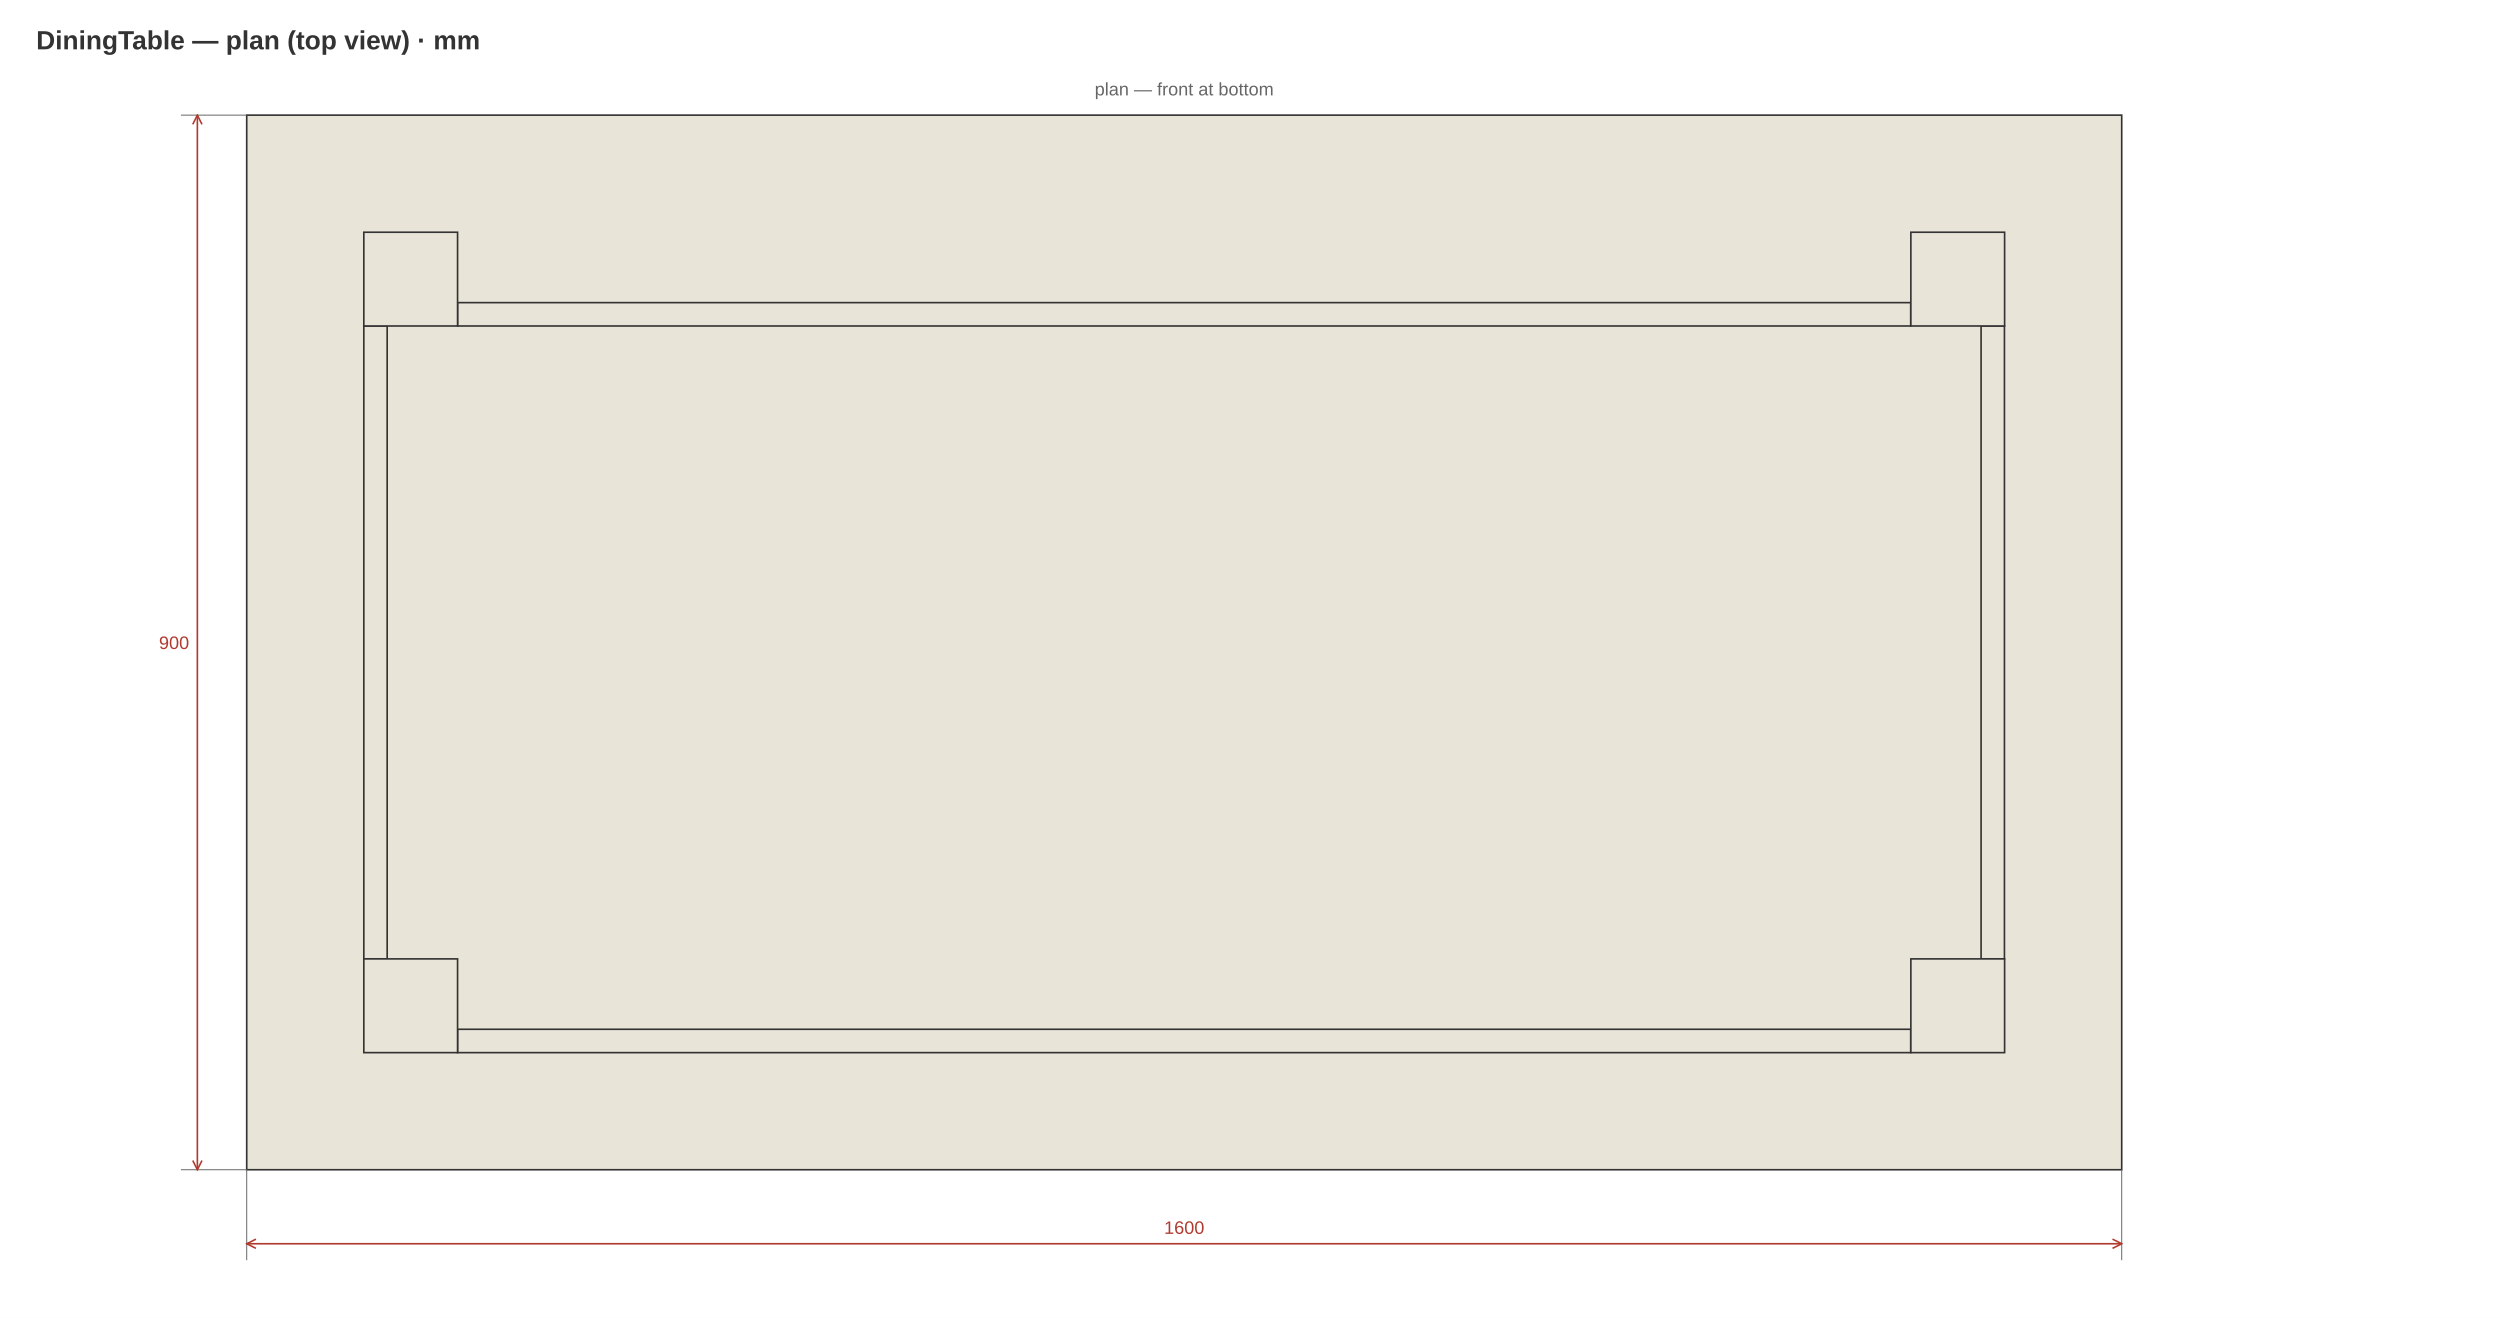
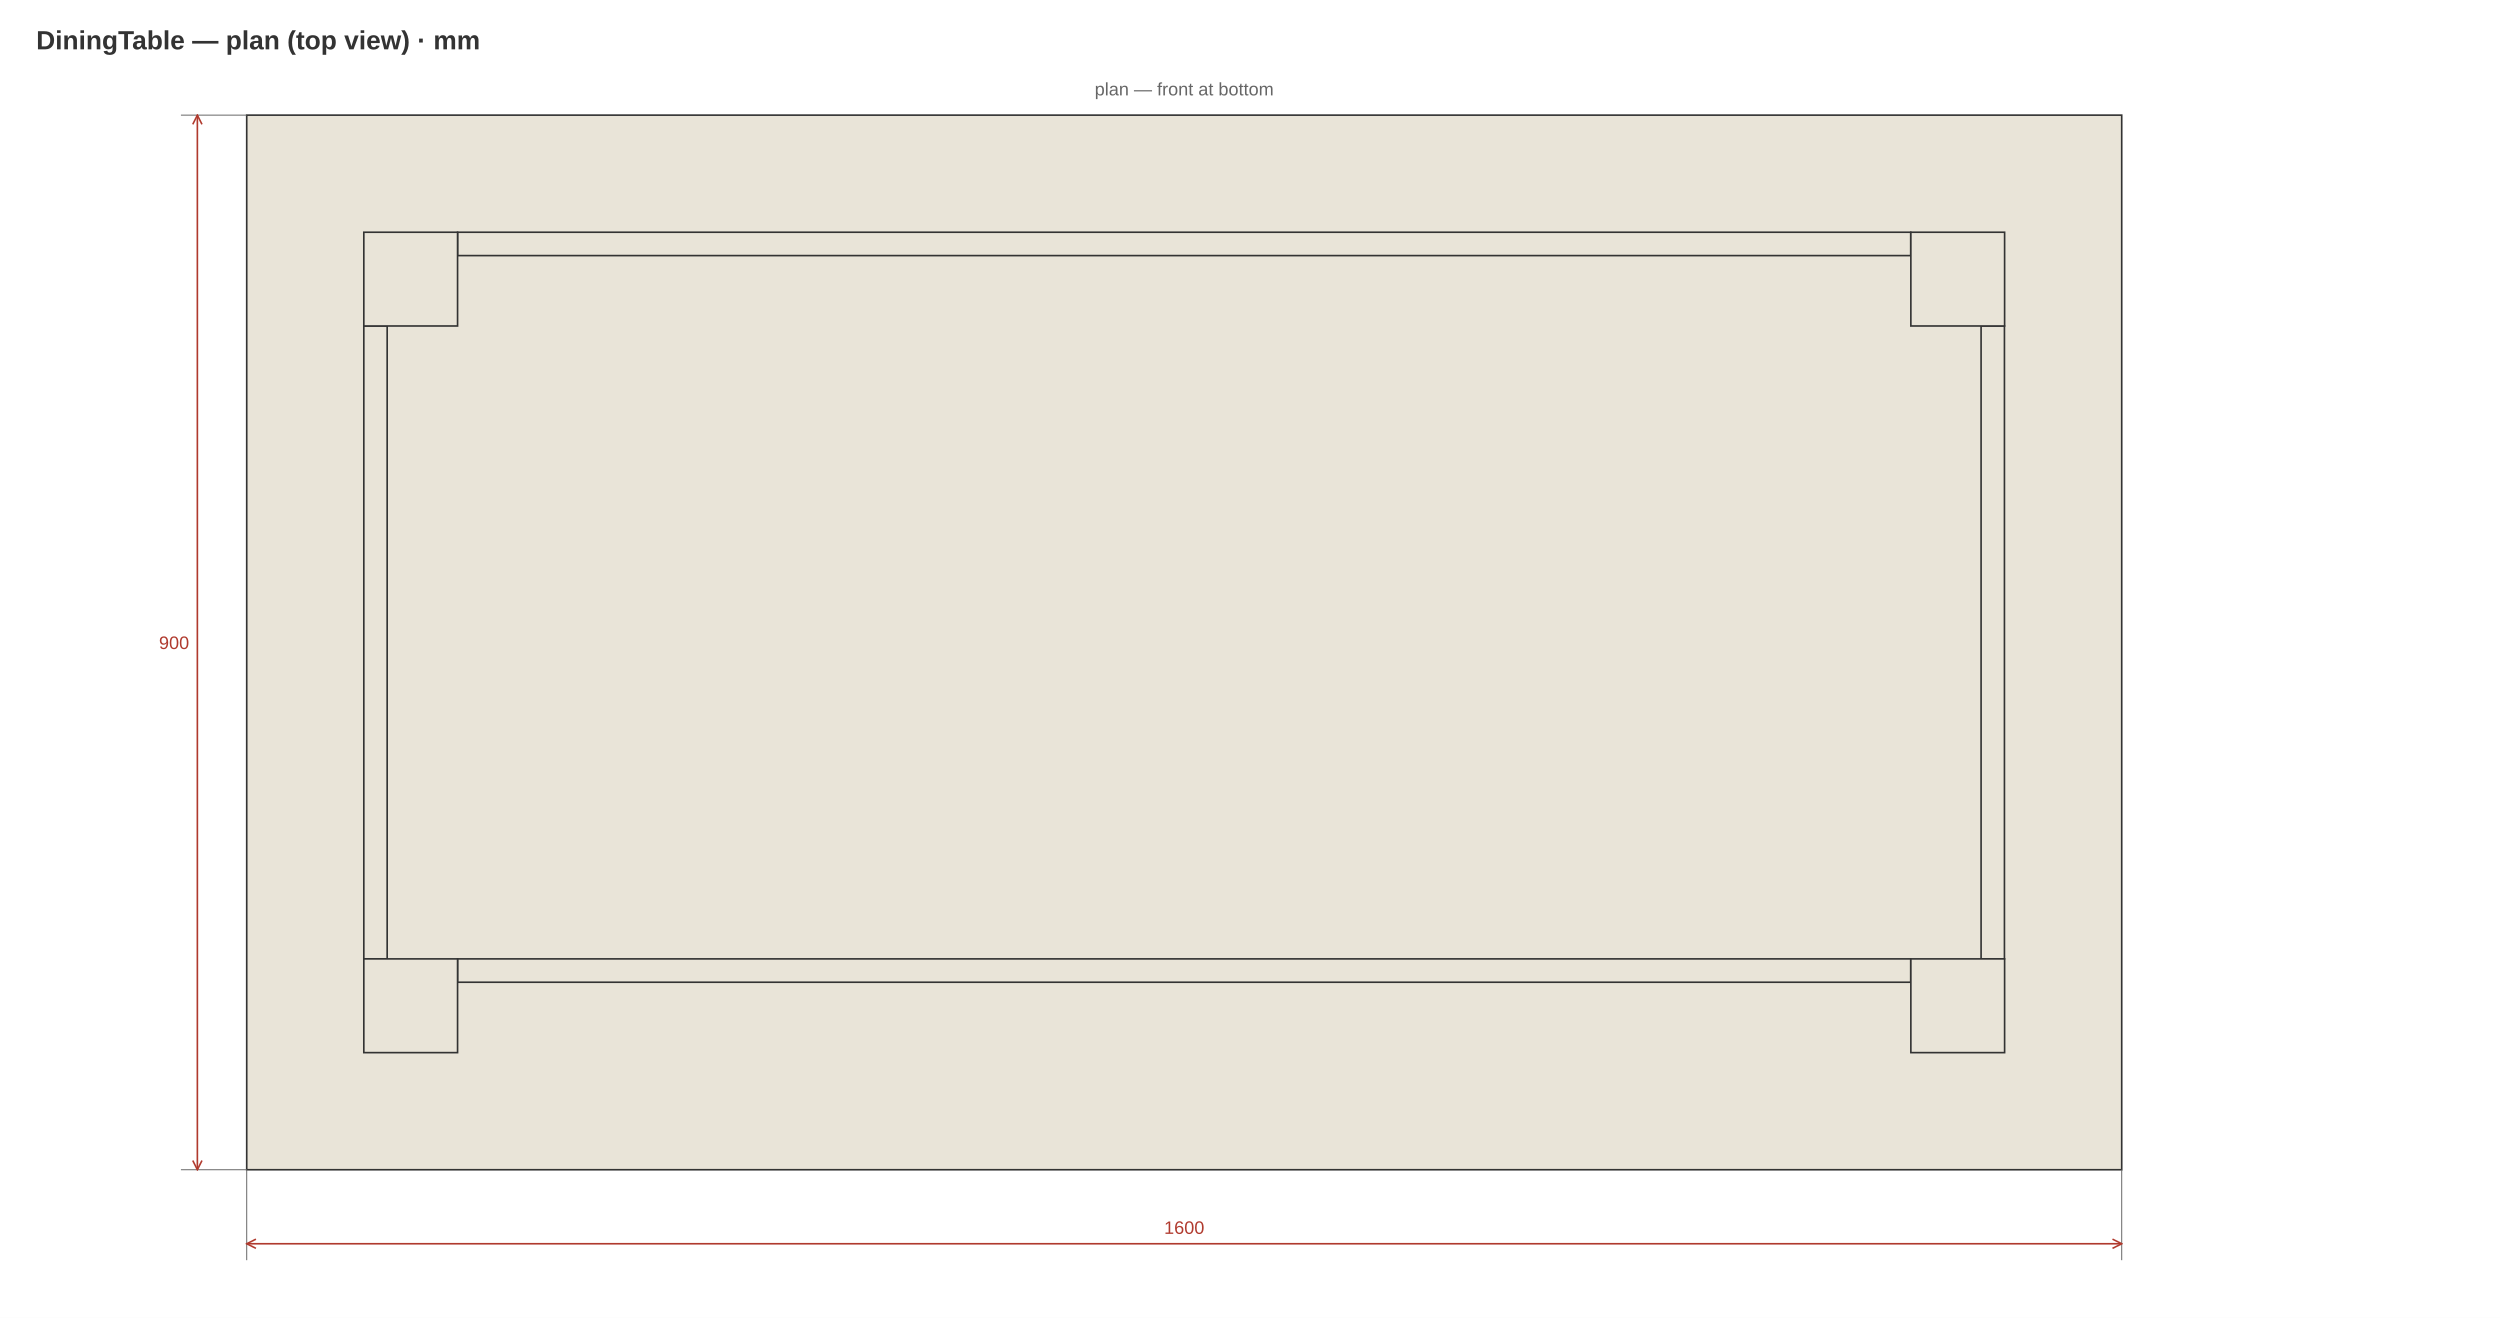
<svg xmlns="http://www.w3.org/2000/svg" width="1520.0" height="801.25" viewBox="0 0 1520.0 801.25" font-family="Arial,Helvetica,sans-serif">
  <rect width="1520.0" height="801.25" fill="#fff" />
  <defs>
    <marker id="a" viewBox="0 0 10 10" refX="9" refY="5" markerWidth="7" markerHeight="7" orient="auto-start-reverse">
      <path d="M1 1L9 5L1 9" fill="none" stroke="#b03a2e" stroke-width="1.4" />
    </marker>
  </defs>
  <text x="22" y="30" font-size="16" font-weight="bold" fill="#333">DiningTable — plan (top view) · mm</text>
  <text x="720.0" y="58.0" font-size="11" fill="#666" text-anchor="middle">plan — front at bottom</text>
  <rect x="150.0" y="70.0" width="1140.0" height="641.2" fill="#e9e4d8" stroke="#333" stroke-width="1" />
-   <rect x="278.2" y="625.8" width="883.5" height="14.2" fill="#e9e4d8" stroke="#333" stroke-width="1" />
-   <rect x="278.2" y="184.0" width="883.5" height="14.2" fill="#e9e4d8" stroke="#333" stroke-width="1" />
+   <rect x="278.2" y="141.2" width="883.5" height="14.2" fill="#e9e4d8" stroke="#333" stroke-width="1" />
+   <rect x="278.2" y="583.0" width="883.5" height="14.2" fill="#e9e4d8" stroke="#333" stroke-width="1" />
  <rect x="221.2" y="198.2" width="14.2" height="384.8" fill="#e9e4d8" stroke="#333" stroke-width="1" />
  <rect x="1204.5" y="198.2" width="14.2" height="384.8" fill="#e9e4d8" stroke="#333" stroke-width="1" />
+   <rect x="221.2" y="141.2" width="57.0" height="57.0" fill="#e9e4d8" stroke="#333" stroke-width="1" />
  <rect x="221.2" y="583.0" width="57.0" height="57.0" fill="#e9e4d8" stroke="#333" stroke-width="1" />
-   <rect x="221.2" y="141.2" width="57.0" height="57.0" fill="#e9e4d8" stroke="#333" stroke-width="1" />
+   <rect x="1161.8" y="141.2" width="57.0" height="57.0" fill="#e9e4d8" stroke="#333" stroke-width="1" />
  <rect x="1161.8" y="583.0" width="57.0" height="57.0" fill="#e9e4d8" stroke="#333" stroke-width="1" />
-   <rect x="1161.8" y="141.2" width="57.0" height="57.0" fill="#e9e4d8" stroke="#333" stroke-width="1" />
  <line x1="150.0" y1="711.2" x2="150.0" y2="766.2" stroke="#666" stroke-width="0.6" />
  <line x1="1290.0" y1="711.2" x2="1290.0" y2="766.2" stroke="#666" stroke-width="0.6" />
  <line x1="150.0" y1="756.2" x2="1290.0" y2="756.2" stroke="#b03a2e" stroke-width="1" marker-start="url(#a)" marker-end="url(#a)" />
  <text x="720.0" y="750.2" font-size="11" fill="#b03a2e" text-anchor="middle">1600</text>
+   <line x1="150.0" y1="711.2" x2="110.0" y2="711.2" stroke="#666" stroke-width="0.6" />
  <line x1="150.0" y1="70.0" x2="110.0" y2="70.0" stroke="#666" stroke-width="0.6" />
-   <line x1="150.0" y1="711.2" x2="110.0" y2="711.2" stroke="#666" stroke-width="0.6" />
  <line x1="120.0" y1="70.0" x2="120.0" y2="711.2" stroke="#b03a2e" stroke-width="1" marker-start="url(#a)" marker-end="url(#a)" />
  <text x="115.0" y="394.6" font-size="11" fill="#b03a2e" text-anchor="end">900</text>
</svg>
